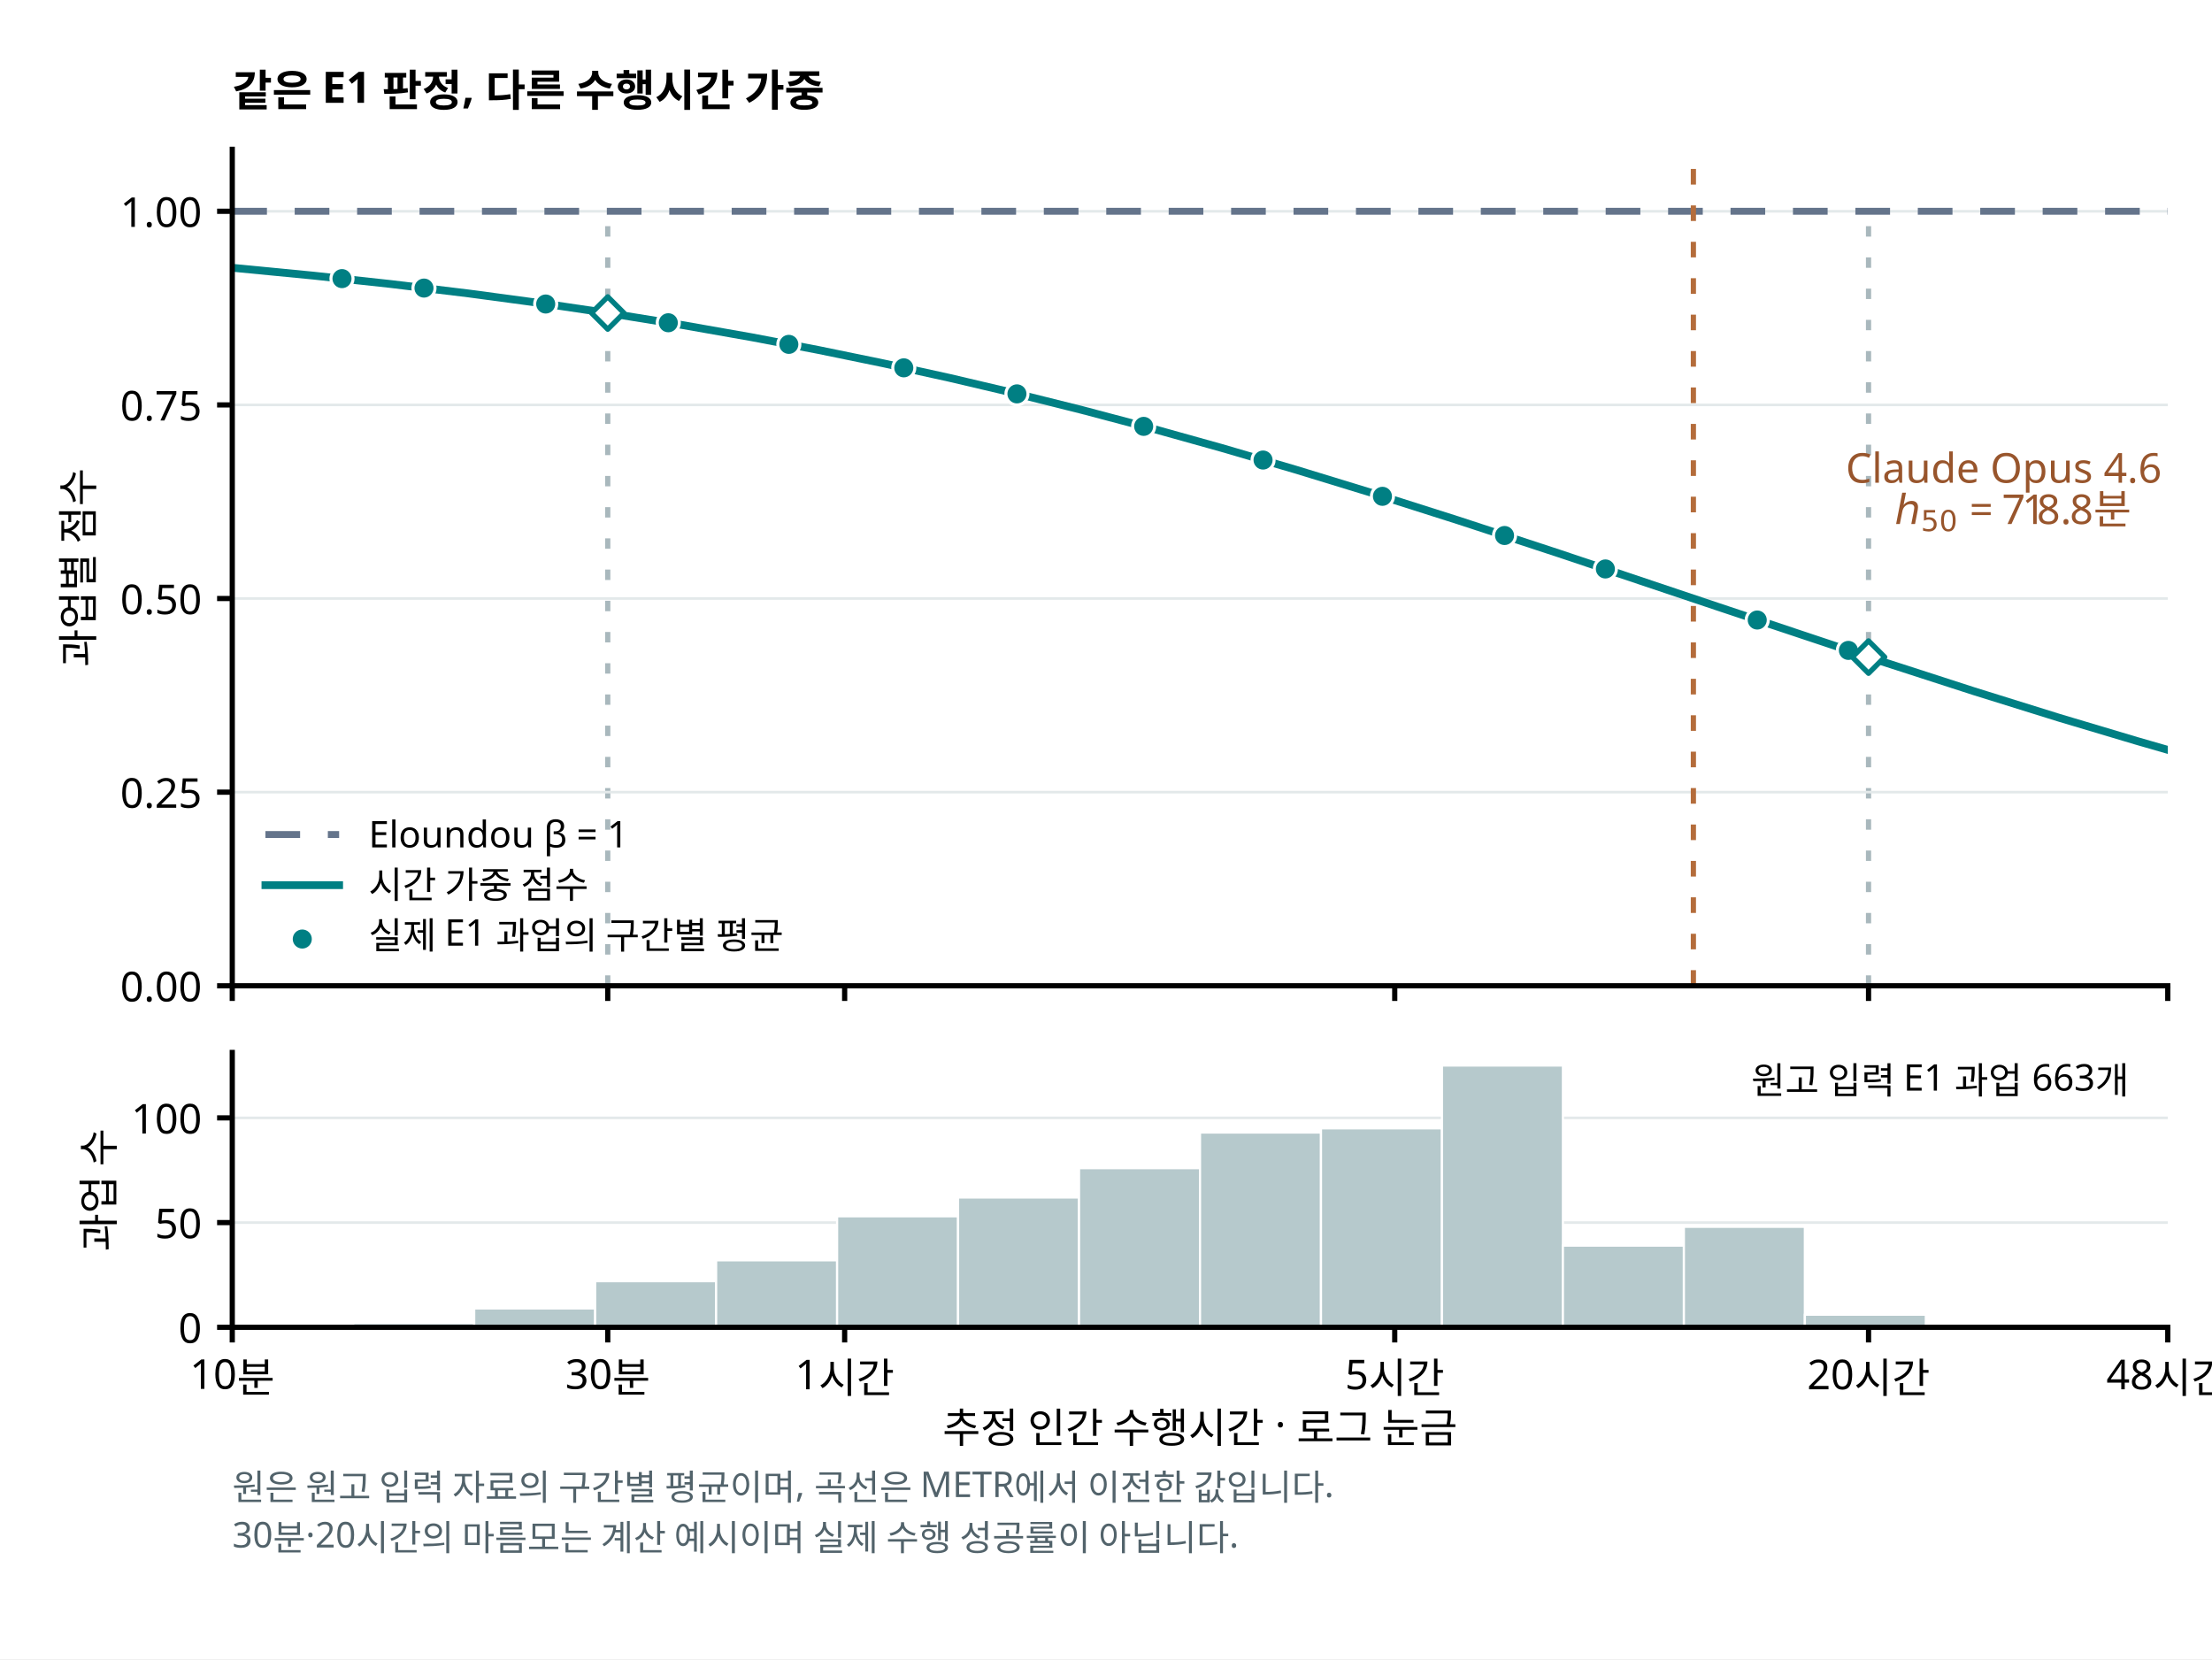
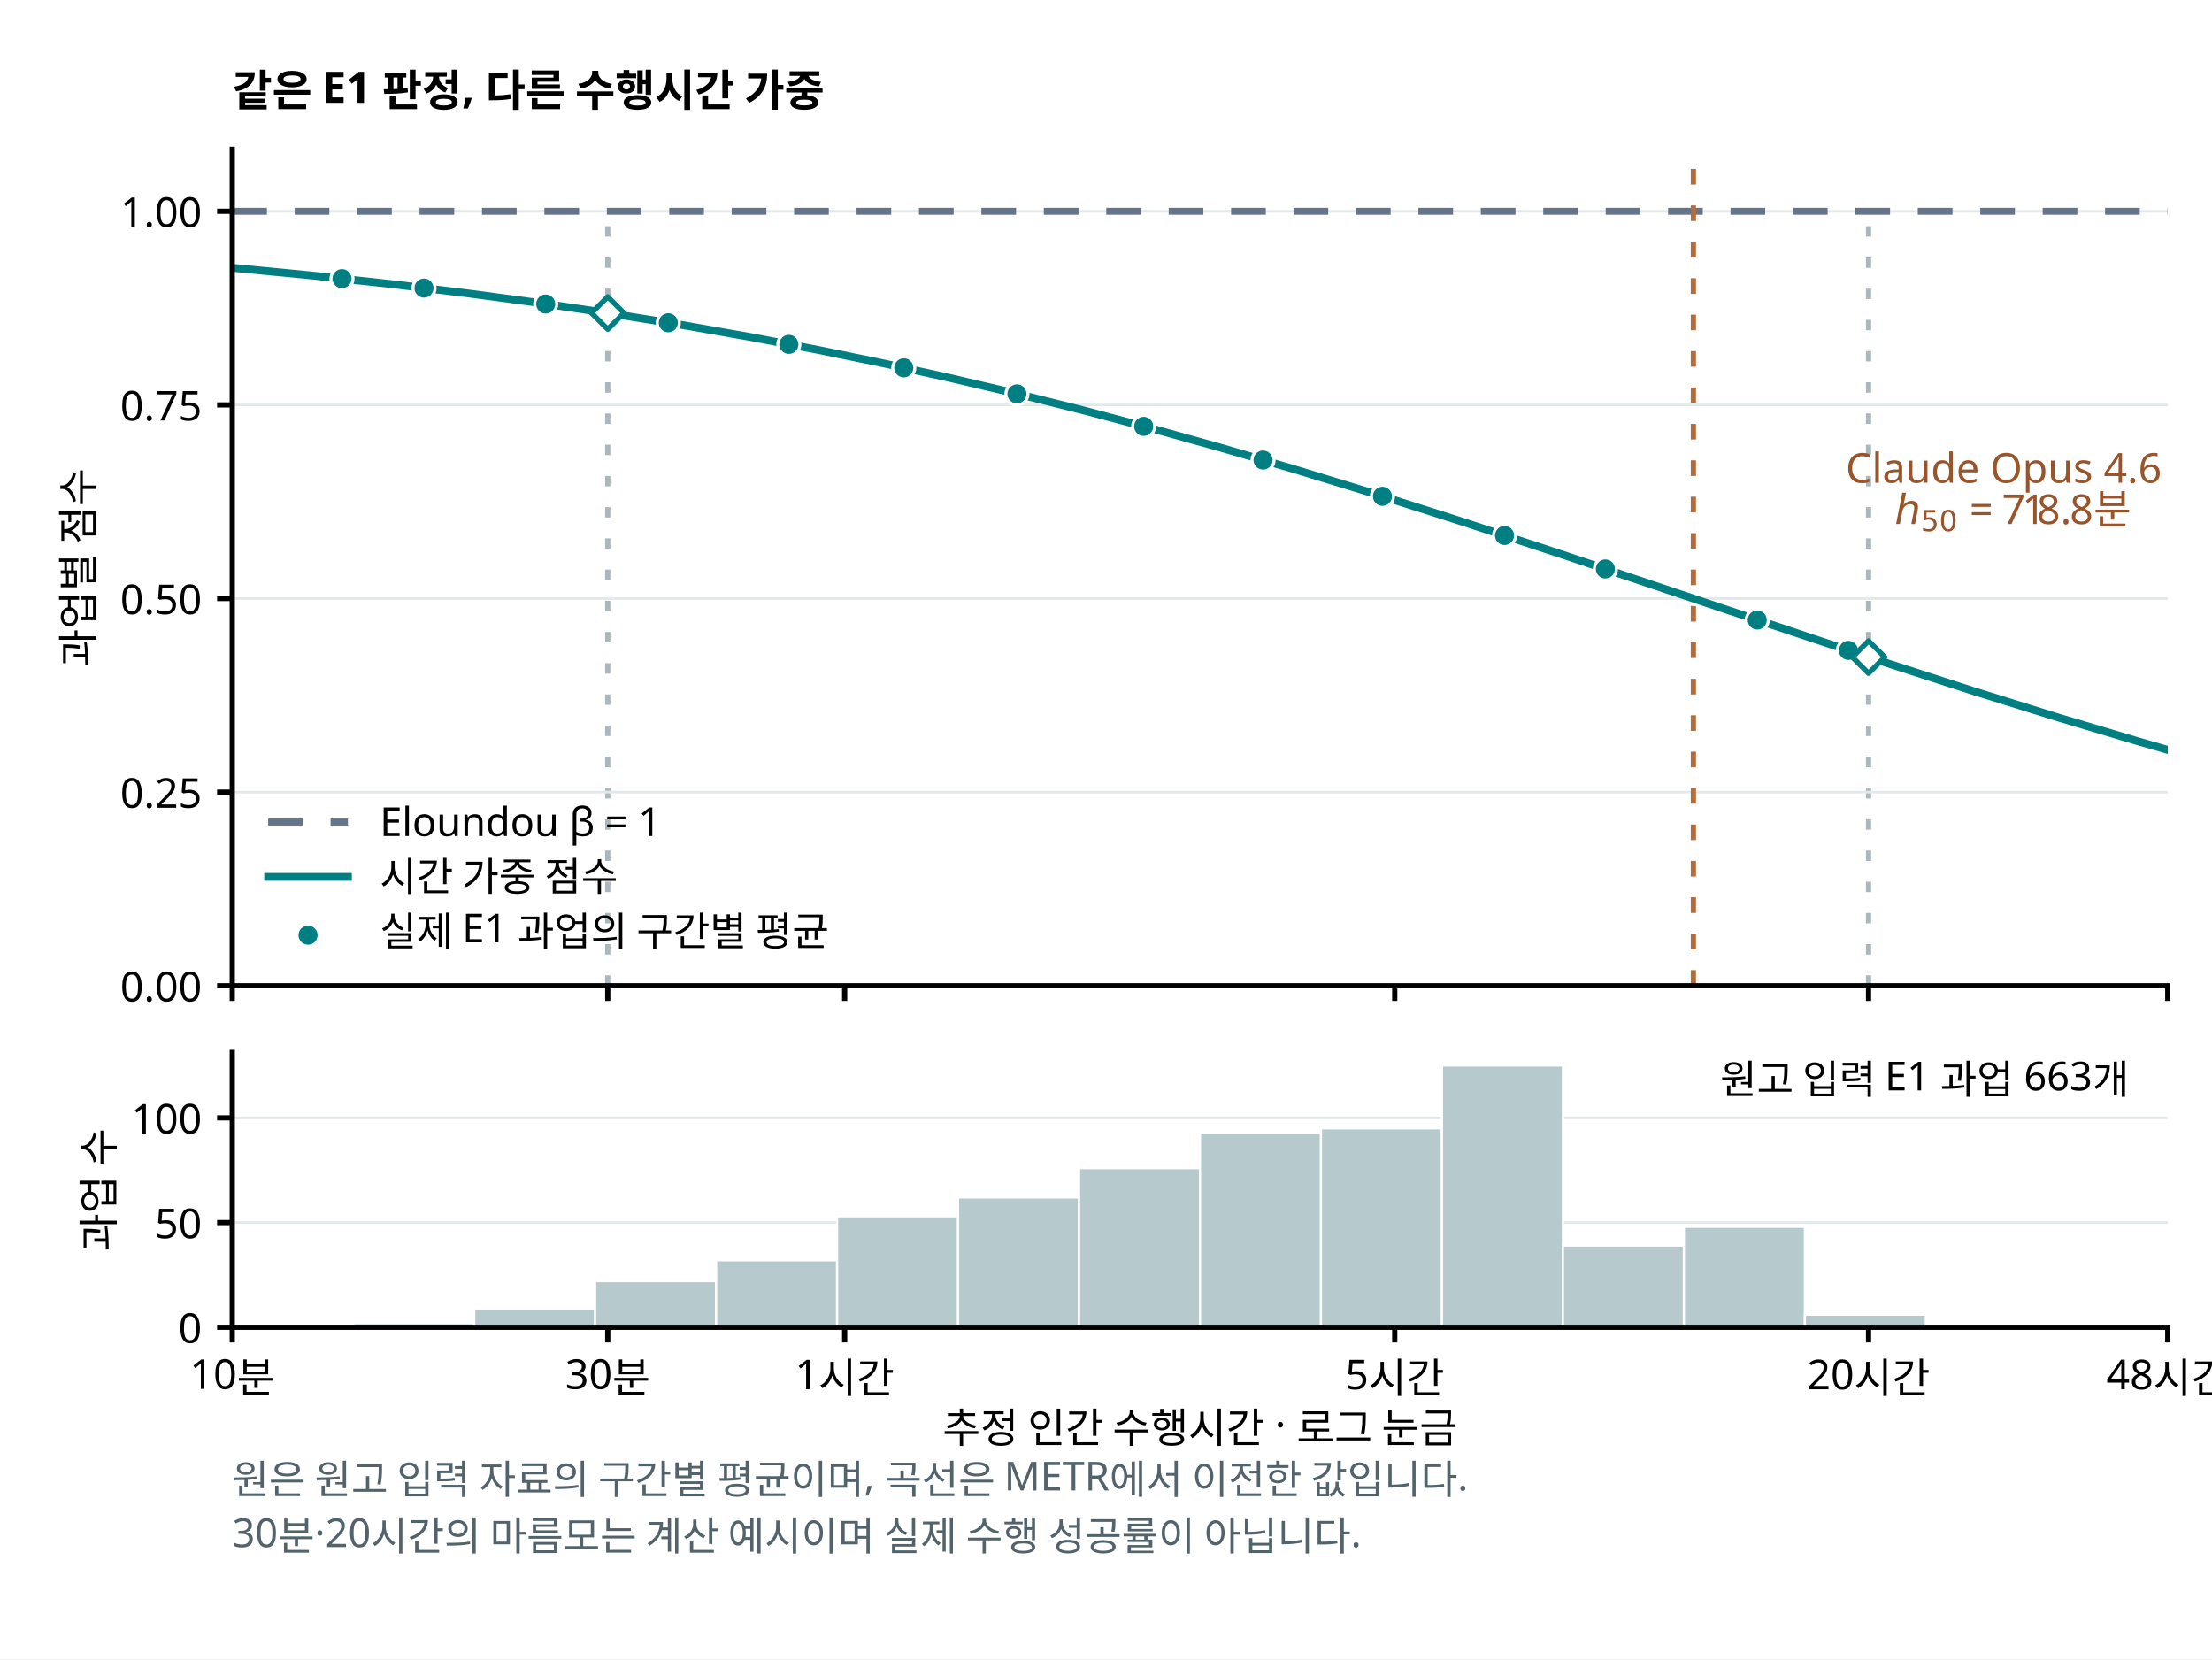
<svg xmlns="http://www.w3.org/2000/svg" xmlns:xlink="http://www.w3.org/1999/xlink" width="510.236pt" height="382.677pt" viewBox="0 0 510.236 382.677" version="1.1">
  <defs>
    <style type="text/css">*{stroke-linejoin: round; stroke-linecap: butt}</style>
  </defs>
  <g id="figure_1">
    <g id="patch_1">
      <path d="M 0 382.677 L 510.236 382.677 L 510.236 0 L 0 0 z " style="fill: #ffffff" />
    </g>
    <g id="axes_1">
      <g id="patch_2">
        <path d="M 53.575 227.371 L 500.031 227.371 L 500.031 34.441 L 53.575 34.441 z " style="fill: #ffffff" />
      </g>
      <g id="LineCollection_1">
-         <path d="M 140.187 227.371 L 140.187 48.732 " clip-path="url(#pb21d7ff754)" style="fill: none; stroke-dasharray: 2.4,4.8; stroke-dashoffset: 0; stroke: #a9b8bd; stroke-width: 1.2" />
+         <path d="M 140.187 227.371 L 140.187 48.732 " clip-path="url(#p7ad9e44c39)" style="fill: none; stroke-dasharray: 2.4,4.8; stroke-dashoffset: 0; stroke: #a9b8bd; stroke-width: 1.2" />
      </g>
      <g id="LineCollection_2">
-         <path d="M 431.011 227.371 L 431.011 48.732 " clip-path="url(#pb21d7ff754)" style="fill: none; stroke-dasharray: 2.4,4.8; stroke-dashoffset: 0; stroke: #a9b8bd; stroke-width: 1.2" />
+         <path d="M 431.011 227.371 L 431.011 48.732 " clip-path="url(#p7ad9e44c39)" style="fill: none; stroke-dasharray: 2.4,4.8; stroke-dashoffset: 0; stroke: #a9b8bd; stroke-width: 1.2" />
      </g>
      <g id="matplotlib.axis_1">
        <g id="xtick_1">
          <g id="line2d_1">
            <defs>
-               <path id="m0d4a4fe735" d="M 0 0 L 0 3.5 " style="stroke: #000000; stroke-width: 1.2" />
+               <path id="m6d817e5ac2" d="M 0 0 L 0 3.5 " style="stroke: #000000; stroke-width: 1.2" />
            </defs>
            <g>
-               <use xlink:href="#m0d4a4fe735" x="53.575" y="227.371" style="stroke: #000000; stroke-width: 1.2" />
+               <use xlink:href="#m6d817e5ac2" x="53.575" y="227.371" style="stroke: #000000; stroke-width: 1.2" />
            </g>
          </g>
        </g>
        <g id="xtick_2">
          <g id="line2d_2">
            <g>
-               <use xlink:href="#m0d4a4fe735" x="140.187" y="227.371" style="stroke: #000000; stroke-width: 1.2" />
+               <use xlink:href="#m6d817e5ac2" x="140.187" y="227.371" style="stroke: #000000; stroke-width: 1.2" />
            </g>
          </g>
        </g>
        <g id="xtick_3">
          <g id="line2d_3">
            <g>
-               <use xlink:href="#m0d4a4fe735" x="194.834" y="227.371" style="stroke: #000000; stroke-width: 1.2" />
+               <use xlink:href="#m6d817e5ac2" x="194.834" y="227.371" style="stroke: #000000; stroke-width: 1.2" />
            </g>
          </g>
        </g>
        <g id="xtick_4">
          <g id="line2d_4">
            <g>
-               <use xlink:href="#m0d4a4fe735" x="321.719" y="227.371" style="stroke: #000000; stroke-width: 1.2" />
+               <use xlink:href="#m6d817e5ac2" x="321.719" y="227.371" style="stroke: #000000; stroke-width: 1.2" />
            </g>
          </g>
        </g>
        <g id="xtick_5">
          <g id="line2d_5">
            <g>
-               <use xlink:href="#m0d4a4fe735" x="431.011" y="227.371" style="stroke: #000000; stroke-width: 1.2" />
+               <use xlink:href="#m6d817e5ac2" x="431.011" y="227.371" style="stroke: #000000; stroke-width: 1.2" />
            </g>
          </g>
        </g>
        <g id="xtick_6">
          <g id="line2d_6">
            <g>
-               <use xlink:href="#m0d4a4fe735" x="500.031" y="227.371" style="stroke: #000000; stroke-width: 1.2" />
+               <use xlink:href="#m6d817e5ac2" x="500.031" y="227.371" style="stroke: #000000; stroke-width: 1.2" />
            </g>
          </g>
        </g>
        <g id="xtick_7" />
        <g id="xtick_8" />
        <g id="xtick_9" />
        <g id="xtick_10" />
        <g id="xtick_11" />
        <g id="xtick_12" />
        <g id="xtick_13" />
        <g id="xtick_14" />
        <g id="xtick_15" />
        <g id="xtick_16" />
        <g id="xtick_17" />
        <g id="xtick_18" />
        <g id="xtick_19" />
        <g id="xtick_20" />
      </g>
      <g id="matplotlib.axis_2">
        <g id="ytick_1">
          <g id="line2d_7">
-             <path d="M 53.575 227.371 L 500.031 227.371 " clip-path="url(#pb21d7ff754)" style="fill: none; stroke: #e3e9ea; stroke-width: 0.6; stroke-linecap: square" />
+             <path d="M 53.575 227.371 L 500.031 227.371 " clip-path="url(#p7ad9e44c39)" style="fill: none; stroke: #e3e9ea; stroke-width: 0.6; stroke-linecap: square" />
          </g>
          <g id="line2d_8">
            <defs>
-               <path id="m3a7c03f0c3" d="M 0 0 L -3.5 0 " style="stroke: #000000; stroke-width: 1.2" />
+               <path id="m82ff1eeb2e" d="M 0 0 L -3.5 0 " style="stroke: #000000; stroke-width: 1.2" />
            </defs>
            <g>
-               <use xlink:href="#m3a7c03f0c3" x="53.575" y="227.371" style="stroke: #000000; stroke-width: 1.2" />
+               <use xlink:href="#m82ff1eeb2e" x="53.575" y="227.371" style="stroke: #000000; stroke-width: 1.2" />
            </g>
          </g>
          <g id="text_1">
            <text style="font-size: 9.5px; font-family: 'Apple SD Gothic Neo'; text-anchor: end" x="46.575" y="230.971" transform="rotate(-0 46.5748 230.9715)">0.00</text>
          </g>
        </g>
        <g id="ytick_2">
          <g id="line2d_9">
-             <path d="M 53.575 182.711 L 500.031 182.711 " clip-path="url(#pb21d7ff754)" style="fill: none; stroke: #e3e9ea; stroke-width: 0.6; stroke-linecap: square" />
+             <path d="M 53.575 182.711 L 500.031 182.711 " clip-path="url(#p7ad9e44c39)" style="fill: none; stroke: #e3e9ea; stroke-width: 0.6; stroke-linecap: square" />
          </g>
          <g id="line2d_10">
            <g>
-               <use xlink:href="#m3a7c03f0c3" x="53.575" y="182.711" style="stroke: #000000; stroke-width: 1.2" />
+               <use xlink:href="#m82ff1eeb2e" x="53.575" y="182.711" style="stroke: #000000; stroke-width: 1.2" />
            </g>
          </g>
          <g id="text_2">
            <text style="font-size: 9.5px; font-family: 'Apple SD Gothic Neo'; text-anchor: end" x="46.575" y="186.312" transform="rotate(-0 46.5748 186.3117)">0.25</text>
          </g>
        </g>
        <g id="ytick_3">
          <g id="line2d_11">
-             <path d="M 53.575 138.052 L 500.031 138.052 " clip-path="url(#pb21d7ff754)" style="fill: none; stroke: #e3e9ea; stroke-width: 0.6; stroke-linecap: square" />
+             <path d="M 53.575 138.052 L 500.031 138.052 " clip-path="url(#p7ad9e44c39)" style="fill: none; stroke: #e3e9ea; stroke-width: 0.6; stroke-linecap: square" />
          </g>
          <g id="line2d_12">
            <g>
-               <use xlink:href="#m3a7c03f0c3" x="53.575" y="138.052" style="stroke: #000000; stroke-width: 1.2" />
+               <use xlink:href="#m82ff1eeb2e" x="53.575" y="138.052" style="stroke: #000000; stroke-width: 1.2" />
            </g>
          </g>
          <g id="text_3">
            <text style="font-size: 9.5px; font-family: 'Apple SD Gothic Neo'; text-anchor: end" x="46.575" y="141.652" transform="rotate(-0 46.5748 141.6519)">0.50</text>
          </g>
        </g>
        <g id="ytick_4">
          <g id="line2d_13">
-             <path d="M 53.575 93.392 L 500.031 93.392 " clip-path="url(#pb21d7ff754)" style="fill: none; stroke: #e3e9ea; stroke-width: 0.6; stroke-linecap: square" />
+             <path d="M 53.575 93.392 L 500.031 93.392 " clip-path="url(#p7ad9e44c39)" style="fill: none; stroke: #e3e9ea; stroke-width: 0.6; stroke-linecap: square" />
          </g>
          <g id="line2d_14">
            <g>
-               <use xlink:href="#m3a7c03f0c3" x="53.575" y="93.392" style="stroke: #000000; stroke-width: 1.2" />
+               <use xlink:href="#m82ff1eeb2e" x="53.575" y="93.392" style="stroke: #000000; stroke-width: 1.2" />
            </g>
          </g>
          <g id="text_4">
            <text style="font-size: 9.5px; font-family: 'Apple SD Gothic Neo'; text-anchor: end" x="46.575" y="96.992" transform="rotate(-0 46.5748 96.99218)">0.75</text>
          </g>
        </g>
        <g id="ytick_5">
          <g id="line2d_15">
-             <path d="M 53.575 48.732 L 500.031 48.732 " clip-path="url(#pb21d7ff754)" style="fill: none; stroke: #e3e9ea; stroke-width: 0.6; stroke-linecap: square" />
+             <path d="M 53.575 48.732 L 500.031 48.732 " clip-path="url(#p7ad9e44c39)" style="fill: none; stroke: #e3e9ea; stroke-width: 0.6; stroke-linecap: square" />
          </g>
          <g id="line2d_16">
            <g>
-               <use xlink:href="#m3a7c03f0c3" x="53.575" y="48.732" style="stroke: #000000; stroke-width: 1.2" />
+               <use xlink:href="#m82ff1eeb2e" x="53.575" y="48.732" style="stroke: #000000; stroke-width: 1.2" />
            </g>
          </g>
          <g id="text_5">
            <text style="font-size: 9.5px; font-family: 'Apple SD Gothic Neo'; text-anchor: end" x="46.575" y="52.332" transform="rotate(-0 46.5748 52.33242)">1.00</text>
          </g>
        </g>
        <g id="text_6">
          <text style="font-size: 9.5px; font-family: 'Apple SD Gothic Neo'; text-anchor: middle" x="21.467" y="130.906" transform="rotate(-90 21.46699 130.906)">과업별 점수</text>
        </g>
      </g>
      <g id="line2d_17">
-         <path d="M 53.575 48.732 L 500.031 48.732 L 500.031 48.732 " clip-path="url(#pb21d7ff754)" style="fill: none; stroke-dasharray: 8,6.4; stroke-dashoffset: 0; stroke: #64748b; stroke-width: 1.6" />
+         <path d="M 53.575 48.732 L 500.031 48.732 L 500.031 48.732 " clip-path="url(#p7ad9e44c39)" style="fill: none; stroke-dasharray: 8,6.4; stroke-dashoffset: 0; stroke: #64748b; stroke-width: 1.6" />
      </g>
      <g id="line2d_18">
-         <path d="M 53.575 61.76 L 72.364 63.579 L 90.258 65.523 L 108.152 67.692 L 125.151 69.978 L 141.256 72.359 L 157.36 74.963 L 173.465 77.801 L 188.675 80.702 L 203.885 83.826 L 219.095 87.175 L 234.305 90.749 L 249.515 94.548 L 265.619 98.807 L 281.724 103.3 L 298.723 108.277 L 316.617 113.751 L 336.301 120.007 L 359.563 127.64 L 396.246 139.951 L 432.929 152.19 L 455.296 159.423 L 474.98 165.555 L 492.874 170.893 L 500.031 172.957 L 500.031 172.957 " clip-path="url(#pb21d7ff754)" style="fill: none; stroke: #007f83; stroke-width: 1.8; stroke-linecap: square" />
+         <path d="M 53.575 61.76 L 72.364 63.579 L 90.258 65.523 L 108.152 67.692 L 125.151 69.978 L 141.256 72.359 L 157.36 74.963 L 173.465 77.801 L 188.675 80.702 L 203.885 83.826 L 219.095 87.175 L 234.305 90.749 L 249.515 94.548 L 265.619 98.807 L 281.724 103.3 L 298.723 108.277 L 316.617 113.751 L 336.301 120.007 L 359.563 127.64 L 396.246 139.951 L 432.929 152.19 L 455.296 159.423 L 474.98 165.555 L 492.874 170.893 L 500.031 172.957 L 500.031 172.957 " clip-path="url(#p7ad9e44c39)" style="fill: none; stroke: #007f83; stroke-width: 1.8; stroke-linecap: square" />
      </g>
      <g id="line2d_19">
-         <path d="M 390.608 227.371 L 390.608 34.441 " clip-path="url(#pb21d7ff754)" style="fill: none; stroke-dasharray: 3.6,4.8; stroke-dashoffset: 0; stroke: #b46c3b; stroke-width: 1.2" />
+         <path d="M 390.608 227.371 L 390.608 34.441 " clip-path="url(#p7ad9e44c39)" style="fill: none; stroke-dasharray: 3.6,4.8; stroke-dashoffset: 0; stroke: #b46c3b; stroke-width: 1.2" />
      </g>
      <g id="patch_3">
        <path d="M 53.575 227.371 L 53.575 34.441 " style="fill: none; stroke: #000000; stroke-width: 1.2; stroke-linejoin: miter; stroke-linecap: square" />
      </g>
      <g id="patch_4">
        <path d="M 53.575 227.371 L 500.031 227.371 " style="fill: none; stroke: #000000; stroke-width: 1.2; stroke-linejoin: miter; stroke-linecap: square" />
      </g>
      <g id="text_7">
        <text style="font-size: 9.5px; font-family: 'Apple SD Gothic Neo'; fill: #98552c" transform="translate(425.7513 111.3385)">Claude Opus 4.6</text>
        <g style="fill: #98552c" transform="translate(437.0474 121.2369)">
          <text>
            <tspan x="0" y="-0.375" style="font-style: oblique; font-size: 9.5px; font-family: 'DejaVu Sans'; fill: #98552c">h</tspan>
            <tspan x="6.021" y="1.266" style="font-size: 6.65px; font-family: 'DejaVu Sans'; fill: #98552c">5</tspan>
            <tspan x="10.252" y="1.266" style="font-size: 6.65px; font-family: 'DejaVu Sans'; fill: #98552c">0</tspan>
            <tspan x="14.756" y="-0.375" style="font-size: 9.5px; font-family: 'Apple SD Gothic Neo'; fill: #98552c"> </tspan>
            <tspan x="17.255" y="-0.375" style="font-size: 9.5px; font-family: 'Apple SD Gothic Neo'; fill: #98552c">=</tspan>
            <tspan x="22.223" y="-0.375" style="font-size: 9.5px; font-family: 'Apple SD Gothic Neo'; fill: #98552c"> </tspan>
            <tspan x="24.722" y="-0.375" style="font-size: 9.5px; font-family: 'Apple SD Gothic Neo'; fill: #98552c">7</tspan>
            <tspan x="29.377" y="-0.375" style="font-size: 9.5px; font-family: 'Apple SD Gothic Neo'; fill: #98552c">1</tspan>
            <tspan x="32.768" y="-0.375" style="font-size: 9.5px; font-family: 'Apple SD Gothic Neo'; fill: #98552c">8</tspan>
            <tspan x="38.231" y="-0.375" style="font-size: 9.5px; font-family: 'Apple SD Gothic Neo'; fill: #98552c">.</tspan>
            <tspan x="40.378" y="-0.375" style="font-size: 9.5px; font-family: 'Apple SD Gothic Neo'; fill: #98552c">8</tspan>
            <tspan x="45.84" y="-0.375" style="font-size: 9.5px; font-family: 'Apple SD Gothic Neo'; fill: #98552c">분</tspan>
          </text>
        </g>
      </g>
      <g id="text_8">
        <text style="font-weight: 700; font-size: 10px; font-family: 'Apple SD Gothic Neo'; text-anchor: start" x="53.575" y="24.441" transform="rotate(-0 53.5748 24.44094)">같은 E1 판정, 다른 수행시간 가중</text>
      </g>
      <g id="PathCollection_1">
        <defs>
-           <path id="m7b1cef6041" d="M 0 2.55 C 0.676 2.55 1.325 2.281 1.803 1.803 C 2.281 1.325 2.55 0.676 2.55 0 C 2.55 -0.676 2.281 -1.325 1.803 -1.803 C 1.325 -2.281 0.676 -2.55 0 -2.55 C -0.676 -2.55 -1.325 -2.281 -1.803 -1.803 C -2.281 -1.325 -2.55 -0.676 -2.55 0 C -2.55 0.676 -2.281 1.325 -1.803 1.803 C -1.325 2.281 -0.676 2.55 0 2.55 z " style="stroke: #ffffff; stroke-width: 0.7" />
+           <path id="m268babd513" d="M 0 2.55 C 0.676 2.55 1.325 2.281 1.803 1.803 C 2.281 1.325 2.55 0.676 2.55 0 C 2.55 -0.676 2.281 -1.325 1.803 -1.803 C 1.325 -2.281 0.676 -2.55 0 -2.55 C -0.676 -2.55 -1.325 -2.281 -1.803 -1.803 C -2.281 -1.325 -2.55 -0.676 -2.55 0 C -2.55 0.676 -2.281 1.325 -1.803 1.803 C -1.325 2.281 -0.676 2.55 0 2.55 z " style="stroke: #ffffff; stroke-width: 0.7" />
        </defs>
-         <g clip-path="url(#pb21d7ff754)">
-           <use xlink:href="#m7b1cef6041" x="78.886" y="64.263" style="fill: #007f83; stroke: #ffffff; stroke-width: 0.7" />
-           <use xlink:href="#m7b1cef6041" x="97.801" y="66.445" style="fill: #007f83; stroke: #ffffff; stroke-width: 0.7" />
-           <use xlink:href="#m7b1cef6041" x="125.877" y="70.121" style="fill: #007f83; stroke: #ffffff; stroke-width: 0.7" />
-           <use xlink:href="#m7b1cef6041" x="154.155" y="74.443" style="fill: #007f83; stroke: #ffffff; stroke-width: 0.7" />
-           <use xlink:href="#m7b1cef6041" x="181.959" y="79.429" style="fill: #007f83; stroke: #ffffff; stroke-width: 0.7" />
-           <use xlink:href="#m7b1cef6041" x="208.476" y="84.841" style="fill: #007f83; stroke: #ffffff; stroke-width: 0.7" />
-           <use xlink:href="#m7b1cef6041" x="234.575" y="90.847" style="fill: #007f83; stroke: #ffffff; stroke-width: 0.7" />
-           <use xlink:href="#m7b1cef6041" x="263.806" y="98.342" style="fill: #007f83; stroke: #ffffff; stroke-width: 0.7" />
-           <use xlink:href="#m7b1cef6041" x="291.346" y="106.109" style="fill: #007f83; stroke: #ffffff; stroke-width: 0.7" />
-           <use xlink:href="#m7b1cef6041" x="318.885" y="114.477" style="fill: #007f83; stroke: #ffffff; stroke-width: 0.7" />
-           <use xlink:href="#m7b1cef6041" x="347.049" y="123.515" style="fill: #007f83; stroke: #ffffff; stroke-width: 0.7" />
-           <use xlink:href="#m7b1cef6041" x="370.309" y="131.231" style="fill: #007f83; stroke: #ffffff; stroke-width: 0.7" />
-           <use xlink:href="#m7b1cef6041" x="405.338" y="143.008" style="fill: #007f83; stroke: #ffffff; stroke-width: 0.7" />
-           <use xlink:href="#m7b1cef6041" x="426.364" y="150.016" style="fill: #007f83; stroke: #ffffff; stroke-width: 0.7" />
+         <g clip-path="url(#p7ad9e44c39)">
+           <use xlink:href="#m268babd513" x="78.886" y="64.263" style="fill: #007f83; stroke: #ffffff; stroke-width: 0.7" />
+           <use xlink:href="#m268babd513" x="97.801" y="66.445" style="fill: #007f83; stroke: #ffffff; stroke-width: 0.7" />
+           <use xlink:href="#m268babd513" x="125.877" y="70.121" style="fill: #007f83; stroke: #ffffff; stroke-width: 0.7" />
+           <use xlink:href="#m268babd513" x="154.155" y="74.443" style="fill: #007f83; stroke: #ffffff; stroke-width: 0.7" />
+           <use xlink:href="#m268babd513" x="181.959" y="79.429" style="fill: #007f83; stroke: #ffffff; stroke-width: 0.7" />
+           <use xlink:href="#m268babd513" x="208.476" y="84.841" style="fill: #007f83; stroke: #ffffff; stroke-width: 0.7" />
+           <use xlink:href="#m268babd513" x="234.575" y="90.847" style="fill: #007f83; stroke: #ffffff; stroke-width: 0.7" />
+           <use xlink:href="#m268babd513" x="263.806" y="98.342" style="fill: #007f83; stroke: #ffffff; stroke-width: 0.7" />
+           <use xlink:href="#m268babd513" x="291.346" y="106.109" style="fill: #007f83; stroke: #ffffff; stroke-width: 0.7" />
+           <use xlink:href="#m268babd513" x="318.885" y="114.477" style="fill: #007f83; stroke: #ffffff; stroke-width: 0.7" />
+           <use xlink:href="#m268babd513" x="347.049" y="123.515" style="fill: #007f83; stroke: #ffffff; stroke-width: 0.7" />
+           <use xlink:href="#m268babd513" x="370.309" y="131.231" style="fill: #007f83; stroke: #ffffff; stroke-width: 0.7" />
+           <use xlink:href="#m268babd513" x="405.338" y="143.008" style="fill: #007f83; stroke: #ffffff; stroke-width: 0.7" />
+           <use xlink:href="#m268babd513" x="426.364" y="150.016" style="fill: #007f83; stroke: #ffffff; stroke-width: 0.7" />
        </g>
      </g>
      <g id="legend_1">
        <g id="line2d_20">
-           <path d="M 61.225 192.479 L 69.725 192.479 L 78.225 192.479 " style="fill: none; stroke-dasharray: 8,6.4; stroke-dashoffset: 0; stroke: #64748b; stroke-width: 1.6" />
+           <path d="M 61.855 189.605 L 71.055 189.605 L 80.255 189.605 " style="fill: none; stroke-dasharray: 8,6.4; stroke-dashoffset: 0; stroke: #64748b; stroke-width: 1.6" />
        </g>
        <g id="text_9">
-           <text style="font-size: 8.5px; font-family: 'Apple SD Gothic Neo'; text-anchor: start" x="85.025" y="195.454" transform="rotate(-0 85.0248 195.4536)">Eloundou β = 1</text>
+           <text style="font-size: 9.2px; font-family: 'Apple SD Gothic Neo'; text-anchor: start" x="87.615" y="192.825" transform="rotate(-0 87.6148 192.8251)">Eloundou β = 1</text>
        </g>
        <g id="line2d_21">
-           <path d="M 61.225 204.166 L 69.725 204.166 L 78.225 204.166 " style="fill: none; stroke: #007f83; stroke-width: 1.8; stroke-linecap: square" />
+           <path d="M 61.855 202.255 L 71.055 202.255 L 80.255 202.255 " style="fill: none; stroke: #007f83; stroke-width: 1.8; stroke-linecap: square" />
        </g>
        <g id="text_10">
-           <text style="font-size: 8.5px; font-family: 'Apple SD Gothic Neo'; text-anchor: start" x="85.025" y="207.141" transform="rotate(-0 85.0248 207.1411)">시간 가중 점수</text>
+           <text style="font-size: 9.2px; font-family: 'Apple SD Gothic Neo'; text-anchor: start" x="87.615" y="205.475" transform="rotate(-0 87.6148 205.4751)">시간 가중 점수</text>
        </g>
        <g id="PathCollection_2">
          <g>
-             <use xlink:href="#m7b1cef6041" x="69.725" y="216.589" style="fill: #007f83; stroke: #ffffff; stroke-width: 0.7" />
+             <use xlink:href="#m268babd513" x="71.055" y="215.701" style="fill: #007f83; stroke: #ffffff; stroke-width: 0.7" />
          </g>
        </g>
        <g id="text_11">
-           <text style="font-size: 8.5px; font-family: 'Apple SD Gothic Neo'; text-anchor: start" x="85.025" y="218.821" transform="rotate(-0 85.0248 218.8206)">실제 E1 과업의 구간별 평균</text>
+           <text style="font-size: 9.2px; font-family: 'Apple SD Gothic Neo'; text-anchor: start" x="87.615" y="218.116" transform="rotate(-0 87.6148 218.1165)">실제 E1 과업의 구간별 평균</text>
        </g>
      </g>
      <g id="PathCollection_3">
        <defs>
-           <path id="m80612d6e33" d="M -0 3.742 L 3.742 0 L 0 -3.742 L -3.742 -0 z " style="stroke: #007f83; stroke-width: 1.2" />
+           <path id="m4c79df4223" d="M -0 3.742 L 3.742 0 L 0 -3.742 L -3.742 -0 z " style="stroke: #007f83; stroke-width: 1.2" />
        </defs>
-         <g clip-path="url(#pb21d7ff754)">
-           <use xlink:href="#m80612d6e33" x="140.187" y="72.195" style="fill: #ffffff; stroke: #007f83; stroke-width: 1.2" />
+         <g clip-path="url(#p7ad9e44c39)">
+           <use xlink:href="#m4c79df4223" x="140.187" y="72.195" style="fill: #ffffff; stroke: #007f83; stroke-width: 1.2" />
        </g>
      </g>
      <g id="PathCollection_4">
-         <g clip-path="url(#pb21d7ff754)">
-           <use xlink:href="#m80612d6e33" x="431.011" y="151.559" style="fill: #ffffff; stroke: #007f83; stroke-width: 1.2" />
+         <g clip-path="url(#p7ad9e44c39)">
+           <use xlink:href="#m4c79df4223" x="431.011" y="151.559" style="fill: #ffffff; stroke: #007f83; stroke-width: 1.2" />
        </g>
      </g>
    </g>
    <g id="axes_2">
      <g id="patch_5">
        <path d="M 53.575 306.142 L 500.031 306.142 L 500.031 242.75 L 53.575 242.75 z " style="fill: #ffffff" />
      </g>
      <g id="matplotlib.axis_3">
        <g id="xtick_21">
          <g id="line2d_22">
            <g>
-               <use xlink:href="#m0d4a4fe735" x="53.575" y="306.142" style="stroke: #000000; stroke-width: 1.2" />
+               <use xlink:href="#m6d817e5ac2" x="53.575" y="306.142" style="stroke: #000000; stroke-width: 1.2" />
            </g>
          </g>
          <g id="text_12">
            <text style="font-size: 9.5px; font-family: 'Apple SD Gothic Neo'; text-anchor: middle" x="53.575" y="320.342" transform="rotate(-0 53.5748 320.3424)">10분</text>
          </g>
        </g>
        <g id="xtick_22">
          <g id="line2d_23">
            <g>
-               <use xlink:href="#m0d4a4fe735" x="140.187" y="306.142" style="stroke: #000000; stroke-width: 1.2" />
+               <use xlink:href="#m6d817e5ac2" x="140.187" y="306.142" style="stroke: #000000; stroke-width: 1.2" />
            </g>
          </g>
          <g id="text_13">
            <text style="font-size: 9.5px; font-family: 'Apple SD Gothic Neo'; text-anchor: middle" x="140.187" y="320.342" transform="rotate(-0 140.1872 320.3424)">30분</text>
          </g>
        </g>
        <g id="xtick_23">
          <g id="line2d_24">
            <g>
-               <use xlink:href="#m0d4a4fe735" x="194.834" y="306.142" style="stroke: #000000; stroke-width: 1.2" />
+               <use xlink:href="#m6d817e5ac2" x="194.834" y="306.142" style="stroke: #000000; stroke-width: 1.2" />
            </g>
          </g>
          <g id="text_14">
            <text style="font-size: 9.5px; font-family: 'Apple SD Gothic Neo'; text-anchor: middle" x="194.834" y="320.439" transform="rotate(-0 194.8336 320.4389)">1시간</text>
          </g>
        </g>
        <g id="xtick_24">
          <g id="line2d_25">
            <g>
-               <use xlink:href="#m0d4a4fe735" x="321.719" y="306.142" style="stroke: #000000; stroke-width: 1.2" />
+               <use xlink:href="#m6d817e5ac2" x="321.719" y="306.142" style="stroke: #000000; stroke-width: 1.2" />
            </g>
          </g>
          <g id="text_15">
            <text style="font-size: 9.5px; font-family: 'Apple SD Gothic Neo'; text-anchor: middle" x="321.719" y="320.439" transform="rotate(-0 321.7185 320.4389)">5시간</text>
          </g>
        </g>
        <g id="xtick_25">
          <g id="line2d_26">
            <g>
-               <use xlink:href="#m0d4a4fe735" x="431.011" y="306.142" style="stroke: #000000; stroke-width: 1.2" />
+               <use xlink:href="#m6d817e5ac2" x="431.011" y="306.142" style="stroke: #000000; stroke-width: 1.2" />
            </g>
          </g>
          <g id="text_16">
            <text style="font-size: 9.5px; font-family: 'Apple SD Gothic Neo'; text-anchor: middle" x="431.011" y="320.439" transform="rotate(-0 431.0113 320.4389)">20시간</text>
          </g>
        </g>
        <g id="xtick_26">
          <g id="line2d_27">
            <g>
-               <use xlink:href="#m0d4a4fe735" x="500.031" y="306.142" style="stroke: #000000; stroke-width: 1.2" />
+               <use xlink:href="#m6d817e5ac2" x="500.031" y="306.142" style="stroke: #000000; stroke-width: 1.2" />
            </g>
          </g>
          <g id="text_17">
            <text style="font-size: 9.5px; font-family: 'Apple SD Gothic Neo'; text-anchor: middle" x="500.031" y="320.439" transform="rotate(-0 500.0315 320.4389)">48시간</text>
          </g>
        </g>
        <g id="xtick_27" />
        <g id="xtick_28" />
        <g id="xtick_29" />
        <g id="xtick_30" />
        <g id="xtick_31" />
        <g id="xtick_32" />
        <g id="xtick_33" />
        <g id="xtick_34" />
        <g id="xtick_35" />
        <g id="xtick_36" />
        <g id="xtick_37" />
        <g id="xtick_38" />
        <g id="xtick_39" />
        <g id="xtick_40" />
        <g id="text_18">
          <text style="font-size: 9.5px; font-family: 'Apple SD Gothic Neo'; text-anchor: middle" x="276.803" y="332.751" transform="rotate(-0 276.8032 332.7514)">추정 인간 수행시간 · 로그 눈금</text>
        </g>
      </g>
      <g id="matplotlib.axis_4">
        <g id="ytick_6">
          <g id="line2d_28">
-             <path d="M 53.575 306.142 L 500.031 306.142 " clip-path="url(#pbd268291ea)" style="fill: none; stroke: #e3e9ea; stroke-width: 0.6; stroke-linecap: square" />
+             <path d="M 53.575 306.142 L 500.031 306.142 " clip-path="url(#p2c8d1faa5a)" style="fill: none; stroke: #e3e9ea; stroke-width: 0.6; stroke-linecap: square" />
          </g>
          <g id="line2d_29">
            <g>
-               <use xlink:href="#m3a7c03f0c3" x="53.575" y="306.142" style="stroke: #000000; stroke-width: 1.2" />
+               <use xlink:href="#m82ff1eeb2e" x="53.575" y="306.142" style="stroke: #000000; stroke-width: 1.2" />
            </g>
          </g>
          <g id="text_19">
            <text style="font-size: 9.5px; font-family: 'Apple SD Gothic Neo'; text-anchor: end" x="46.575" y="309.742" transform="rotate(-0 46.5748 309.7421)">0</text>
          </g>
        </g>
        <g id="ytick_7">
          <g id="line2d_30">
-             <path d="M 53.575 281.993 L 500.031 281.993 " clip-path="url(#pbd268291ea)" style="fill: none; stroke: #e3e9ea; stroke-width: 0.6; stroke-linecap: square" />
+             <path d="M 53.575 281.993 L 500.031 281.993 " clip-path="url(#p2c8d1faa5a)" style="fill: none; stroke: #e3e9ea; stroke-width: 0.6; stroke-linecap: square" />
          </g>
          <g id="line2d_31">
            <g>
-               <use xlink:href="#m3a7c03f0c3" x="53.575" y="281.993" style="stroke: #000000; stroke-width: 1.2" />
+               <use xlink:href="#m82ff1eeb2e" x="53.575" y="281.993" style="stroke: #000000; stroke-width: 1.2" />
            </g>
          </g>
          <g id="text_20">
            <text style="font-size: 9.5px; font-family: 'Apple SD Gothic Neo'; text-anchor: end" x="46.575" y="285.593" transform="rotate(-0 46.5748 285.593)">50</text>
          </g>
        </g>
        <g id="ytick_8">
          <g id="line2d_32">
-             <path d="M 53.575 257.844 L 500.031 257.844 " clip-path="url(#pbd268291ea)" style="fill: none; stroke: #e3e9ea; stroke-width: 0.6; stroke-linecap: square" />
+             <path d="M 53.575 257.844 L 500.031 257.844 " clip-path="url(#p2c8d1faa5a)" style="fill: none; stroke: #e3e9ea; stroke-width: 0.6; stroke-linecap: square" />
          </g>
          <g id="line2d_33">
            <g>
-               <use xlink:href="#m3a7c03f0c3" x="53.575" y="257.844" style="stroke: #000000; stroke-width: 1.2" />
+               <use xlink:href="#m82ff1eeb2e" x="53.575" y="257.844" style="stroke: #000000; stroke-width: 1.2" />
            </g>
          </g>
          <g id="text_21">
            <text style="font-size: 9.5px; font-family: 'Apple SD Gothic Neo'; text-anchor: end" x="46.575" y="261.444" transform="rotate(-0 46.5748 261.4439)">100</text>
          </g>
        </g>
        <g id="text_22">
          <text style="font-size: 9.5px; font-family: 'Apple SD Gothic Neo'; text-anchor: middle" x="26.207" y="274.446" transform="rotate(-90 26.2066 274.4461)">과업 수</text>
        </g>
      </g>
      <g id="patch_6">
-         <path d="M 53.575 306.142 L 81.478 306.142 L 81.478 305.659 L 53.575 305.659 z " clip-path="url(#pbd268291ea)" style="fill: #b6c9cc; stroke: #ffffff; stroke-width: 0.5; stroke-linejoin: miter" />
+         <path d="M 53.575 306.142 L 81.478 306.142 L 81.478 305.659 L 53.575 305.659 z " clip-path="url(#p2c8d1faa5a)" style="fill: #b6c9cc; stroke: #ffffff; stroke-width: 0.5; stroke-linejoin: miter" />
      </g>
      <g id="patch_7">
-         <path d="M 81.478 306.142 L 109.382 306.142 L 109.382 305.176 L 81.478 305.176 z " clip-path="url(#pbd268291ea)" style="fill: #b6c9cc; stroke: #ffffff; stroke-width: 0.5; stroke-linejoin: miter" />
+         <path d="M 81.478 306.142 L 109.382 306.142 L 109.382 305.176 L 81.478 305.176 z " clip-path="url(#p2c8d1faa5a)" style="fill: #b6c9cc; stroke: #ffffff; stroke-width: 0.5; stroke-linejoin: miter" />
      </g>
      <g id="patch_8">
-         <path d="M 109.382 306.142 L 137.285 306.142 L 137.285 301.795 L 109.382 301.795 z " clip-path="url(#pbd268291ea)" style="fill: #b6c9cc; stroke: #ffffff; stroke-width: 0.5; stroke-linejoin: miter" />
+         <path d="M 109.382 306.142 L 137.285 306.142 L 137.285 301.795 L 109.382 301.795 z " clip-path="url(#p2c8d1faa5a)" style="fill: #b6c9cc; stroke: #ffffff; stroke-width: 0.5; stroke-linejoin: miter" />
      </g>
      <g id="patch_9">
-         <path d="M 137.285 306.142 L 165.189 306.142 L 165.189 295.516 L 137.285 295.516 z " clip-path="url(#pbd268291ea)" style="fill: #b6c9cc; stroke: #ffffff; stroke-width: 0.5; stroke-linejoin: miter" />
+         <path d="M 137.285 306.142 L 165.189 306.142 L 165.189 295.516 L 137.285 295.516 z " clip-path="url(#p2c8d1faa5a)" style="fill: #b6c9cc; stroke: #ffffff; stroke-width: 0.5; stroke-linejoin: miter" />
      </g>
      <g id="patch_10">
-         <path d="M 165.189 306.142 L 193.093 306.142 L 193.093 290.686 L 165.189 290.686 z " clip-path="url(#pbd268291ea)" style="fill: #b6c9cc; stroke: #ffffff; stroke-width: 0.5; stroke-linejoin: miter" />
+         <path d="M 165.189 306.142 L 193.093 306.142 L 193.093 290.686 L 165.189 290.686 z " clip-path="url(#p2c8d1faa5a)" style="fill: #b6c9cc; stroke: #ffffff; stroke-width: 0.5; stroke-linejoin: miter" />
      </g>
      <g id="patch_11">
-         <path d="M 193.093 306.142 L 220.996 306.142 L 220.996 280.544 L 193.093 280.544 z " clip-path="url(#pbd268291ea)" style="fill: #b6c9cc; stroke: #ffffff; stroke-width: 0.5; stroke-linejoin: miter" />
+         <path d="M 193.093 306.142 L 220.996 306.142 L 220.996 280.544 L 193.093 280.544 z " clip-path="url(#p2c8d1faa5a)" style="fill: #b6c9cc; stroke: #ffffff; stroke-width: 0.5; stroke-linejoin: miter" />
      </g>
      <g id="patch_12">
-         <path d="M 220.996 306.142 L 248.9 306.142 L 248.9 276.197 L 220.996 276.197 z " clip-path="url(#pbd268291ea)" style="fill: #b6c9cc; stroke: #ffffff; stroke-width: 0.5; stroke-linejoin: miter" />
+         <path d="M 220.996 306.142 L 248.9 306.142 L 248.9 276.197 L 220.996 276.197 z " clip-path="url(#p2c8d1faa5a)" style="fill: #b6c9cc; stroke: #ffffff; stroke-width: 0.5; stroke-linejoin: miter" />
      </g>
      <g id="patch_13">
-         <path d="M 248.9 306.142 L 276.803 306.142 L 276.803 269.435 L 248.9 269.435 z " clip-path="url(#pbd268291ea)" style="fill: #b6c9cc; stroke: #ffffff; stroke-width: 0.5; stroke-linejoin: miter" />
+         <path d="M 248.9 306.142 L 276.803 306.142 L 276.803 269.435 L 248.9 269.435 z " clip-path="url(#p2c8d1faa5a)" style="fill: #b6c9cc; stroke: #ffffff; stroke-width: 0.5; stroke-linejoin: miter" />
      </g>
      <g id="patch_14">
-         <path d="M 276.803 306.142 L 304.707 306.142 L 304.707 261.224 L 276.803 261.224 z " clip-path="url(#pbd268291ea)" style="fill: #b6c9cc; stroke: #ffffff; stroke-width: 0.5; stroke-linejoin: miter" />
+         <path d="M 276.803 306.142 L 304.707 306.142 L 304.707 261.224 L 276.803 261.224 z " clip-path="url(#p2c8d1faa5a)" style="fill: #b6c9cc; stroke: #ffffff; stroke-width: 0.5; stroke-linejoin: miter" />
      </g>
      <g id="patch_15">
-         <path d="M 304.707 306.142 L 332.61 306.142 L 332.61 260.258 L 304.707 260.258 z " clip-path="url(#pbd268291ea)" style="fill: #b6c9cc; stroke: #ffffff; stroke-width: 0.5; stroke-linejoin: miter" />
+         <path d="M 304.707 306.142 L 332.61 306.142 L 332.61 260.258 L 304.707 260.258 z " clip-path="url(#p2c8d1faa5a)" style="fill: #b6c9cc; stroke: #ffffff; stroke-width: 0.5; stroke-linejoin: miter" />
      </g>
      <g id="patch_16">
-         <path d="M 332.61 306.142 L 360.514 306.142 L 360.514 245.769 L 332.61 245.769 z " clip-path="url(#pbd268291ea)" style="fill: #b6c9cc; stroke: #ffffff; stroke-width: 0.5; stroke-linejoin: miter" />
+         <path d="M 332.61 306.142 L 360.514 306.142 L 360.514 245.769 L 332.61 245.769 z " clip-path="url(#p2c8d1faa5a)" style="fill: #b6c9cc; stroke: #ffffff; stroke-width: 0.5; stroke-linejoin: miter" />
      </g>
      <g id="patch_17">
-         <path d="M 360.514 306.142 L 388.417 306.142 L 388.417 287.305 L 360.514 287.305 z " clip-path="url(#pbd268291ea)" style="fill: #b6c9cc; stroke: #ffffff; stroke-width: 0.5; stroke-linejoin: miter" />
+         <path d="M 360.514 306.142 L 388.417 306.142 L 388.417 287.305 L 360.514 287.305 z " clip-path="url(#p2c8d1faa5a)" style="fill: #b6c9cc; stroke: #ffffff; stroke-width: 0.5; stroke-linejoin: miter" />
      </g>
      <g id="patch_18">
-         <path d="M 388.417 306.142 L 416.321 306.142 L 416.321 282.959 L 388.417 282.959 z " clip-path="url(#pbd268291ea)" style="fill: #b6c9cc; stroke: #ffffff; stroke-width: 0.5; stroke-linejoin: miter" />
+         <path d="M 388.417 306.142 L 416.321 306.142 L 416.321 282.959 L 388.417 282.959 z " clip-path="url(#p2c8d1faa5a)" style="fill: #b6c9cc; stroke: #ffffff; stroke-width: 0.5; stroke-linejoin: miter" />
      </g>
      <g id="patch_19">
-         <path d="M 416.321 306.142 L 444.224 306.142 L 444.224 303.244 L 416.321 303.244 z " clip-path="url(#pbd268291ea)" style="fill: #b6c9cc; stroke: #ffffff; stroke-width: 0.5; stroke-linejoin: miter" />
+         <path d="M 416.321 306.142 L 444.224 306.142 L 444.224 303.244 L 416.321 303.244 z " clip-path="url(#p2c8d1faa5a)" style="fill: #b6c9cc; stroke: #ffffff; stroke-width: 0.5; stroke-linejoin: miter" />
      </g>
      <g id="patch_20">
-         <path d="M 444.224 306.142 L 472.128 306.142 L 472.128 306.142 L 444.224 306.142 z " clip-path="url(#pbd268291ea)" style="fill: #b6c9cc; stroke: #ffffff; stroke-width: 0.5; stroke-linejoin: miter" />
+         <path d="M 444.224 306.142 L 472.128 306.142 L 472.128 306.142 L 444.224 306.142 z " clip-path="url(#p2c8d1faa5a)" style="fill: #b6c9cc; stroke: #ffffff; stroke-width: 0.5; stroke-linejoin: miter" />
      </g>
      <g id="patch_21">
-         <path d="M 472.128 306.142 L 500.031 306.142 L 500.031 306.142 L 472.128 306.142 z " clip-path="url(#pbd268291ea)" style="fill: #b6c9cc; stroke: #ffffff; stroke-width: 0.5; stroke-linejoin: miter" />
+         <path d="M 472.128 306.142 L 500.031 306.142 L 500.031 306.142 L 472.128 306.142 z " clip-path="url(#p2c8d1faa5a)" style="fill: #b6c9cc; stroke: #ffffff; stroke-width: 0.5; stroke-linejoin: miter" />
      </g>
      <g id="patch_22">
        <path d="M 53.575 306.142 L 53.575 242.75 " style="fill: none; stroke: #000000; stroke-width: 1.2; stroke-linejoin: miter; stroke-linecap: square" />
      </g>
      <g id="patch_23">
        <path d="M 53.575 306.142 L 500.031 306.142 " style="fill: none; stroke: #000000; stroke-width: 1.2; stroke-linejoin: miter; stroke-linecap: square" />
      </g>
      <g id="text_23">
-         <text style="font-size: 8.5px; font-family: 'Apple SD Gothic Neo'; text-anchor: end" x="491.102" y="252.259" transform="rotate(-0 491.1024 252.2591)">원고 입력 E1 과업 663개</text>
+         <text style="font-size: 9.2px; font-family: 'Apple SD Gothic Neo'; text-anchor: end" x="491.102" y="252.259" transform="rotate(-0 491.1024 252.2591)">원고 입력 E1 과업 663개</text>
      </g>
    </g>
    <g id="text_24">
-       <text style="font-size: 8.2px; font-family: 'Apple SD Gothic Neo'; fill: #52636b" transform="translate(53.5748 345.9757)">원은 원고 입력 자료의 구간별 평균이며, 곡선은 METR에서 이전한 값입니다.</text>
-       <text style="font-size: 8.2px; font-family: 'Apple SD Gothic Neo'; fill: #52636b" transform="translate(53.5748 356.9345)">30분·20시간의 마름모는 계산 예시이며 실제 수행 성공률이 아닙니다.</text>
+       <text style="font-size: 9.2px; font-family: 'Apple SD Gothic Neo'; fill: #52636b" transform="translate(53.5748 344.5333)">원은 원고 입력 자료의 구간별 평균이며, 곡선은 METR에서 이전한 값입니다.</text>
+       <text style="font-size: 9.2px; font-family: 'Apple SD Gothic Neo'; fill: #52636b" transform="translate(53.5748 356.8285)">30분·20시간의 마름모는 계산 예시이며 실제 수행 성공률이 아닙니다.</text>
    </g>
  </g>
  <defs>
-     <clipPath id="pb21d7ff754">
+     <clipPath id="p7ad9e44c39">
      <rect x="53.575" y="34.441" width="446.457" height="192.93" />
    </clipPath>
-     <clipPath id="pbd268291ea">
+     <clipPath id="p2c8d1faa5a">
      <rect x="53.575" y="242.75" width="446.457" height="63.391" />
    </clipPath>
  </defs>
</svg>
